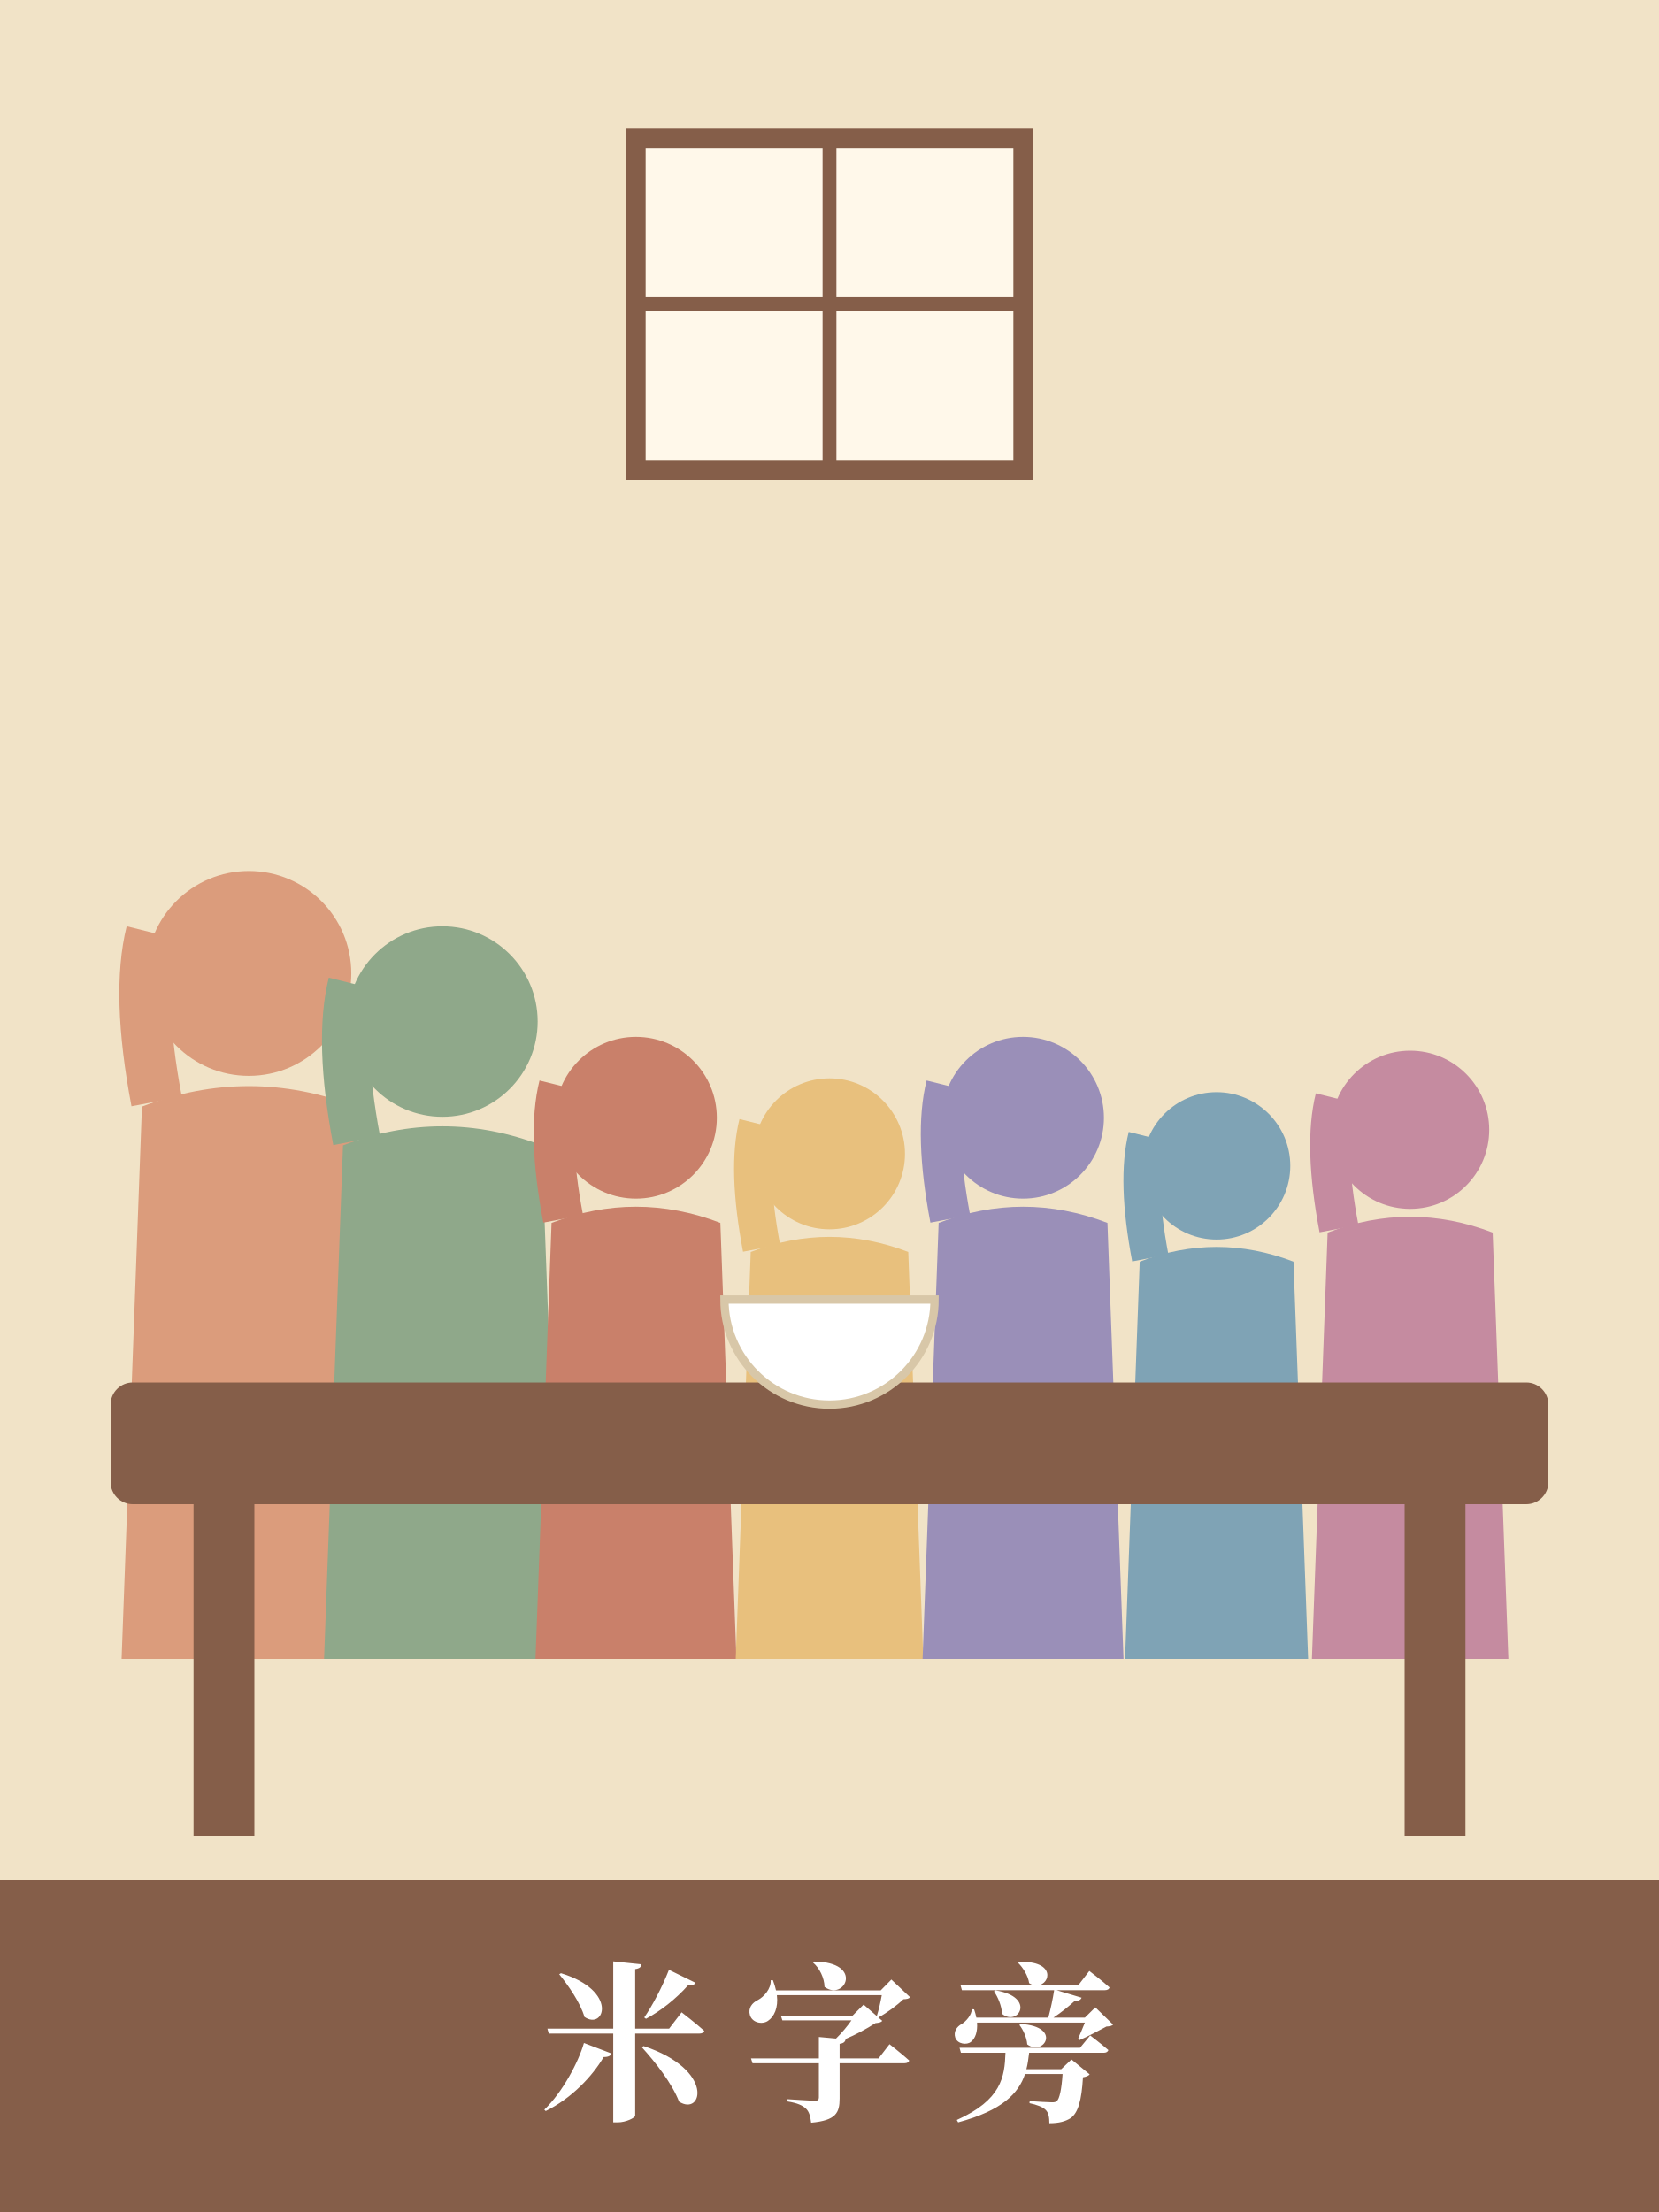
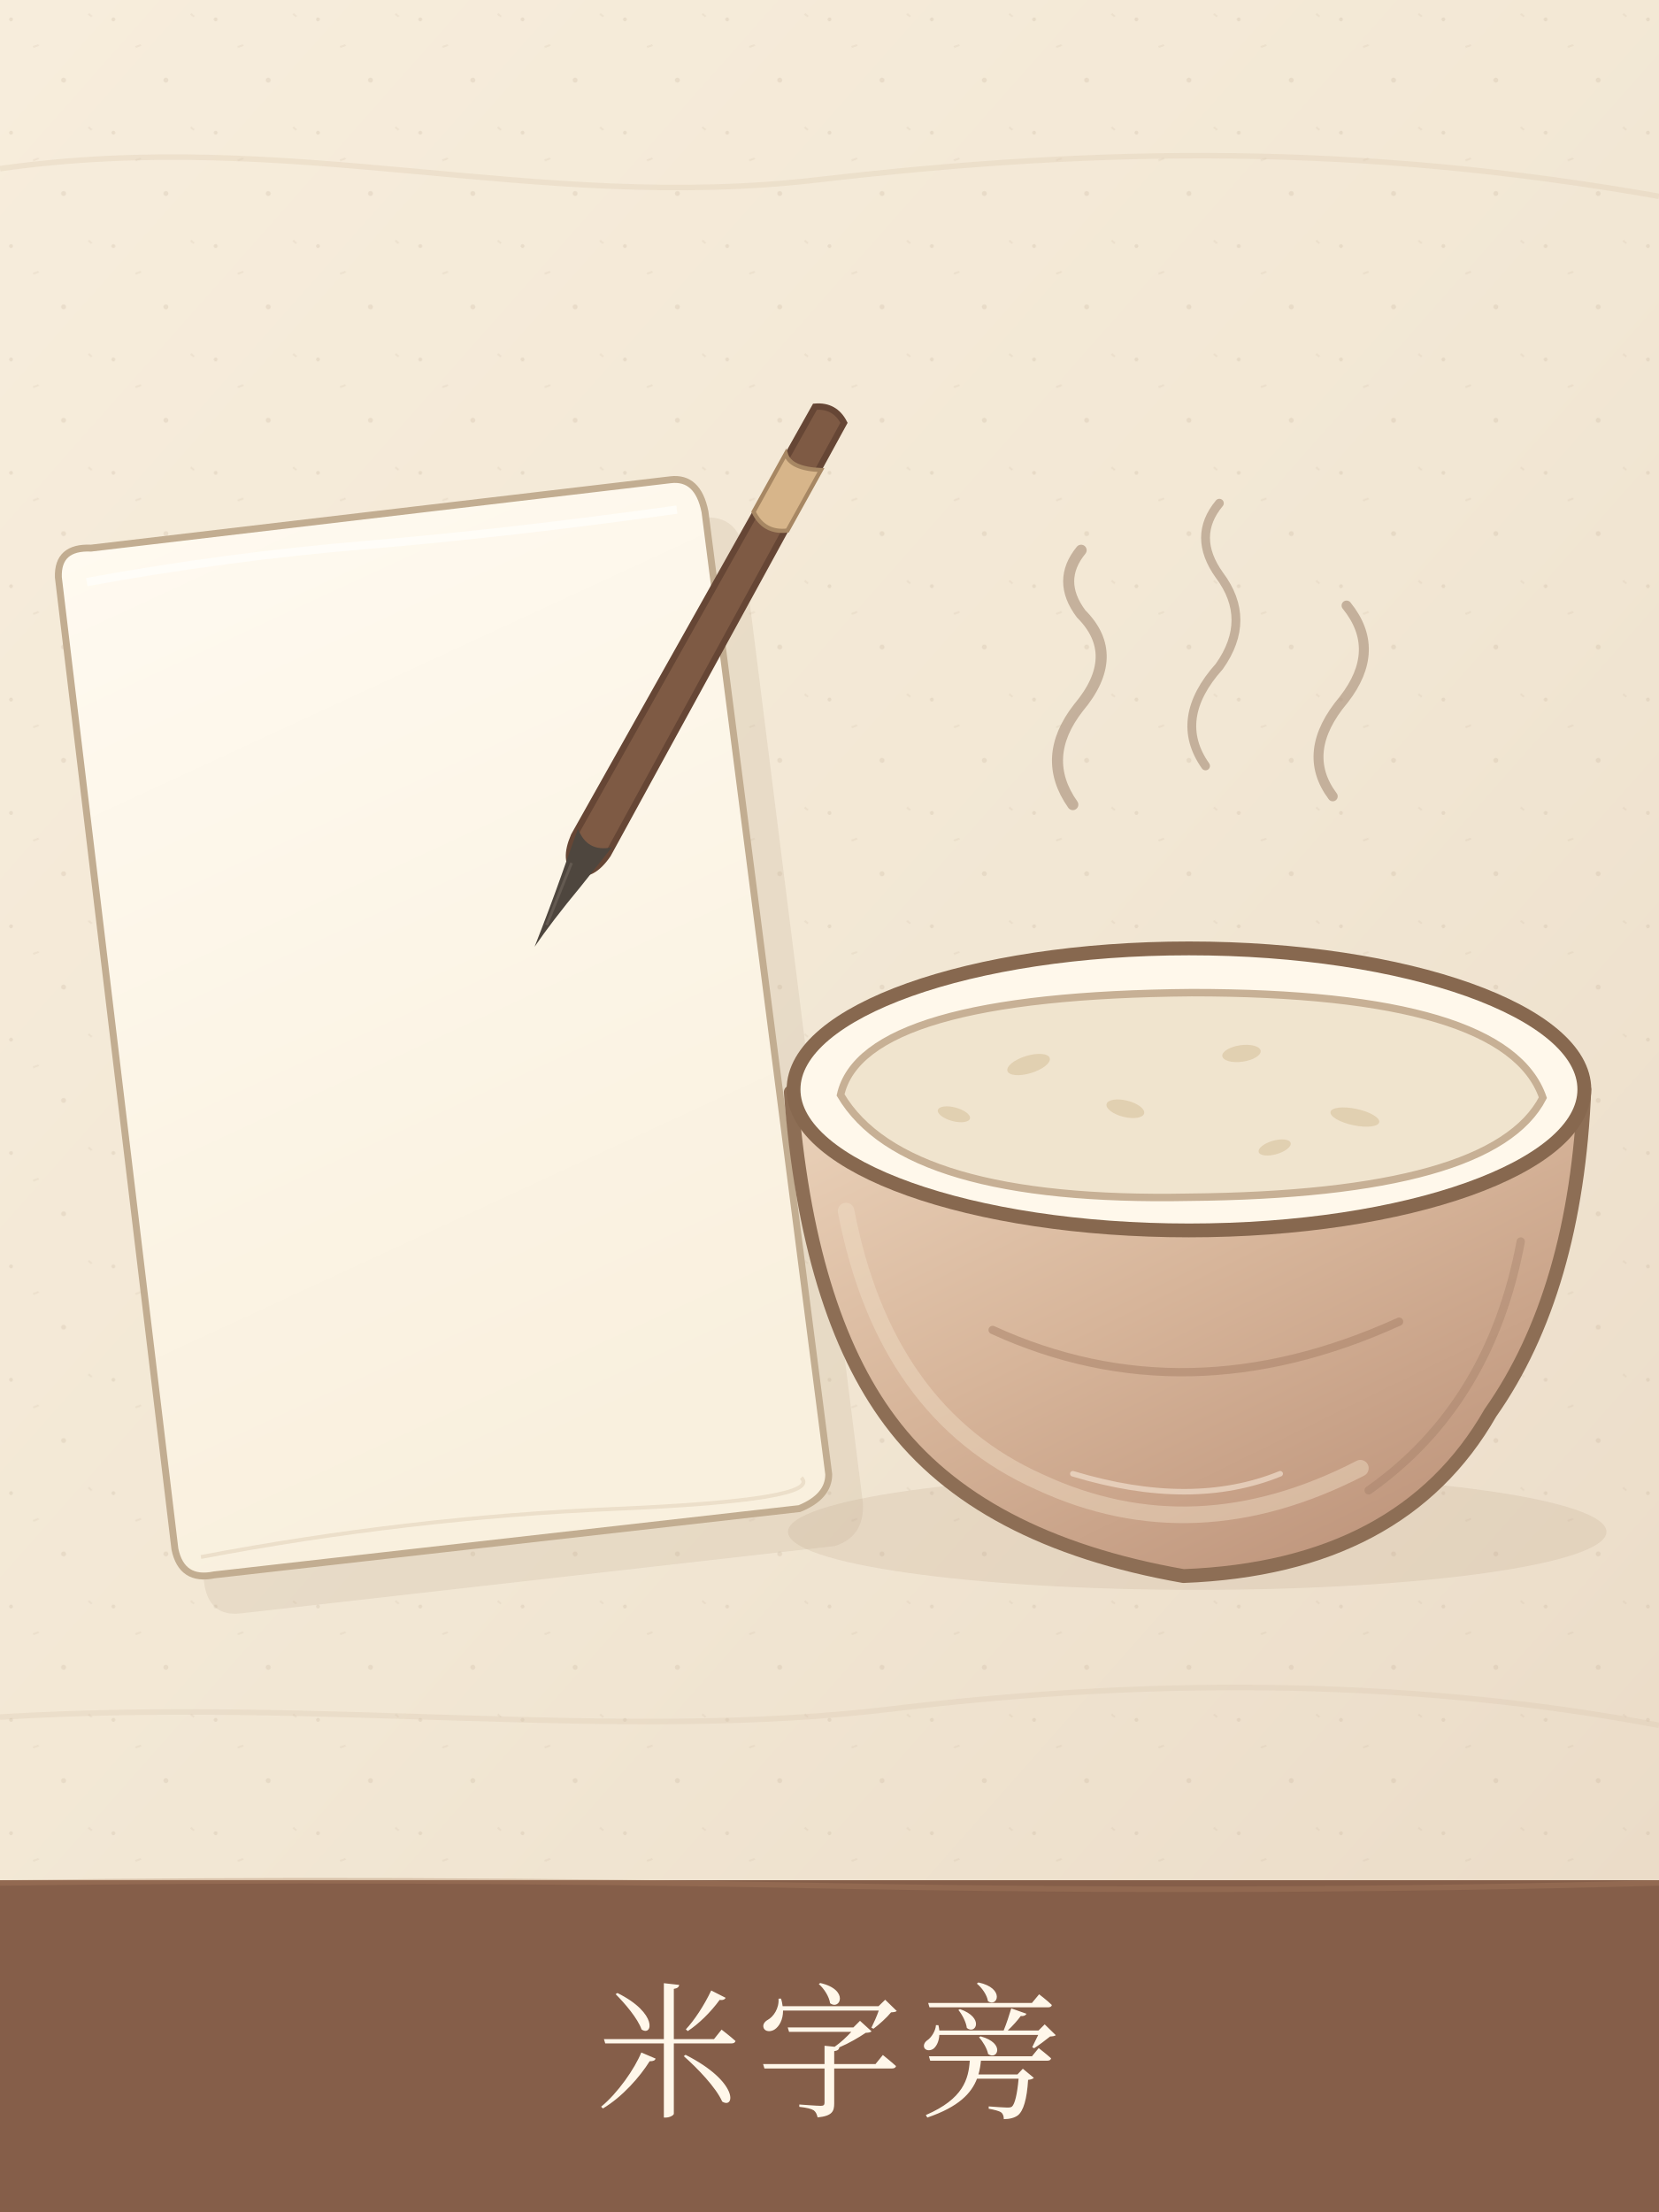
- <svg xmlns="http://www.w3.org/2000/svg" viewBox="0 0 600 800" role="img" aria-label="《米字旁》封面">
-   <rect width="600" height="800" fill="#F1E3C7" />
-   <rect x="230" y="50" width="140" height="120" fill="#FFF8EA" stroke="#855E49" stroke-width="7" />
-   <path d="M300 50V170M230 110H370" stroke="#855E49" stroke-width="5" />
-   <circle cx="90" cy="352.05" r="37.05" fill="#DB9C7C" />
-   <path d="M43.972 600 L51.337 400.215 Q90 385.395 128.663 400.215 L136.028 600 Z" fill="#DB9C7C" />
-   <path d="M56.655 398.363 Q49.245 359.46 54.802 337.23" stroke="#DB9C7C" stroke-width="18.525" fill="none" />
-   <circle cx="160" cy="369.45" r="34.45" fill="#8FA88A" />
-   <path d="M117.203 600 L124.05 414.235 Q160 400.455 195.95 414.235 L202.798 600 Z" fill="#8FA88A" />
-   <path d="M128.995 412.512 Q122.105 376.34 127.273 355.67" stroke="#8FA88A" stroke-width="17.225" fill="none" />
-   <circle cx="230" cy="404.25" r="29.25" fill="#C9806A" />
-   <path d="M193.662 600 L199.476 442.275 Q230 430.575 260.524 442.275 L266.337 600 Z" fill="#C9806A" />
-   <path d="M203.675 440.812 Q197.825 410.1 202.213 392.55" stroke="#C9806A" stroke-width="14.625" fill="none" />
-   <circle cx="300" cy="417.3" r="27.3" fill="#E8C07D" />
-   <path d="M266.085 600 L271.511 452.79 Q300 441.87 328.489 452.79 L333.915 600 Z" fill="#E8C07D" />
-   <path d="M275.43 451.425 Q269.97 422.76 274.065 406.38" stroke="#E8C07D" stroke-width="13.65" fill="none" />
-   <circle cx="370" cy="404.25" r="29.25" fill="#9A8FB8" />
-   <path d="M333.663 600 L339.476 442.275 Q370 430.575 400.524 442.275 L406.337 600 Z" fill="#9A8FB8" />
-   <path d="M343.675 440.812 Q337.825 410.1 342.212 392.55" stroke="#9A8FB8" stroke-width="14.625" fill="none" />
-   <circle cx="440" cy="421.65" r="26.65" fill="#7FA3B5" />
-   <path d="M406.892 600 L412.19 456.295 Q440 445.635 467.81 456.295 L473.108 600 Z" fill="#7FA3B5" />
-   <path d="M416.015 454.962 Q410.685 426.98 414.683 410.99" stroke="#7FA3B5" stroke-width="13.325" fill="none" />
-   <circle cx="510" cy="408.6" r="28.6" fill="#C58BA0" />
-   <path d="M474.47 600 L480.155 445.78 Q510 434.34 539.845 445.78 L545.53 600 Z" fill="#C58BA0" />
-   <path d="M484.26 444.35 Q478.54 414.32 482.83 397.16" stroke="#C58BA0" stroke-width="14.3" fill="none" />
-   <rect x="40" y="500" width="520" height="44" rx="8" fill="#855E49" />
-   <rect x="70" y="544" width="22" height="120" fill="#855E49" />
-   <rect x="508" y="544" width="22" height="120" fill="#855E49" />
-   <path d="M262 470 h76 a38 38 0 0 1 -76 0z" fill="#FFFFFF" stroke="#D8C7A8" stroke-width="3" />
-   <rect y="680" width="600" height="120" fill="#855E49" />
-   <text x="300" y="762" text-anchor="middle" font-family="'Noto Serif TC','Noto Serif CJK TC','Songti TC','PMingLiU',serif" font-size="62" font-weight="700" letter-spacing="12" fill="#FFFFFF">米字旁</text>
+ <svg xmlns="http://www.w3.org/2000/svg" width="600" height="800" viewBox="0 0 600 800" role="img" aria-label="《米字旁》首頁封面候選：左側空白字紙、右側熱粥與毛筆">
+   <defs>
+     <pattern id="paperDots" width="37" height="41" patternUnits="userSpaceOnUse">
+       <circle cx="4" cy="7" r="0.7" fill="#b7a48c" opacity="0.20" />
+       <circle cx="23" cy="29" r="0.9" fill="#a99278" opacity="0.16" />
+       <path d="M12 17l2 -0.7 M32 5l1.2 1" stroke="#b9a48a" stroke-width="0.7" opacity="0.13" />
+     </pattern>
+     <linearGradient id="background" x1="0" y1="0" x2="1" y2="1">
+       <stop offset="0" stop-color="#f7eddc" />
+       <stop offset="0.56" stop-color="#f2e7d4" />
+       <stop offset="1" stop-color="#ebdcc8" />
+     </linearGradient>
+     <linearGradient id="bowl" x1="0" y1="0" x2="0.8" y2="1">
+       <stop offset="0" stop-color="#ebd3bb" />
+       <stop offset="0.48" stop-color="#d7b59a" />
+       <stop offset="1" stop-color="#bc9279" />
+     </linearGradient>
+     <linearGradient id="paper" x1="0" y1="0" x2="0.2" y2="1">
+       <stop offset="0" stop-color="#fffaf0" />
+       <stop offset="1" stop-color="#f9f0de" />
+     </linearGradient>
+   </defs>
+   <rect width="600" height="680" fill="url(#background)" />
+   <rect width="600" height="680" fill="url(#paperDots)" />
+   <path d="M0 61C106 46 193 77 296 65S492 52 600 71" fill="none" stroke="#dcc9af" stroke-width="2" opacity=".31" />
+   <path d="M0 621C117 614 224 630 323 618S516 608 600 624" fill="none" stroke="#d4bfa7" stroke-width="2" opacity=".25" />
+   <g transform="rotate(-7 168 363)">
+     <path d="M42 193Q43 184 54 185L265 187Q277 187 279 198L280 548Q279 560 268 562L52 560Q40 560 40 547Z" fill="#b6a087" opacity=".18" transform="translate(9 12)" />
+     <path d="M41 192Q42 181 54 183L265 184Q275 184 276 197L278 548Q277 556 266 559L53 557Q41 558 40 546Z" fill="url(#paper)" stroke="#c2ad91" stroke-width="2.5" />
+     <path d="M51 195Q102 192 153 194T266 195" fill="none" stroke="#fffefa" stroke-width="3" opacity=".8" />
+     <path d="M49 550Q125 545 200 551T268 548" fill="none" stroke="#d7c3a7" stroke-width="1.4" opacity=".38" />
+   </g>
+   <g transform="translate(300 150) rotate(29 0 0)">
+     <path d="M-6 0Q0 -4 6 0L7 178Q6 188 0 189Q-6 188 -7 178Z" fill="#7e5a44" stroke="#664635" stroke-width="2.3" />
+     <path d="M-7 20Q-3 24 7 19L7 44Q0 49 -7 44Z" fill="#d7b58a" stroke="#a78763" stroke-width="1.5" />
+     <path d="M-7 175Q0 181 7 175L4 193Q1 209 0 220Q-2 205 -4 193Z" fill="#4e463e" />
+     <path d="M-3 187L0 211" fill="none" stroke="#756960" stroke-width="1" opacity=".55" />
+   </g>
+   <g fill="none" stroke="#ab927b" stroke-linecap="round" opacity=".64">
+     <path d="M388 291Q376 274 390 256Q406 237 391 222Q382 210 391 199" stroke-width="4" />
+     <path d="M436 277Q424 260 441 241Q453 224 441 208Q431 194 441 182" stroke-width="3.2" />
+     <path d="M482 288Q470 272 486 253Q500 235 487 219" stroke-width="3.6" />
+   </g>
+   <ellipse cx="433" cy="554" rx="148" ry="21" fill="#b59a7f" opacity=".18" />
+   <path d="M286 395Q292 474 322 514Q354 557 428 570Q507 567 539 511Q570 467 573 394Q531 409 433 410Q335 412 286 395Z" fill="url(#bowl)" stroke="#8d6e55" stroke-width="5" stroke-linejoin="round" />
+   <path d="M306 438Q320 511 376 536Q432 562 492 531" fill="none" stroke="#f0ddc6" stroke-width="6" stroke-linecap="round" opacity=".45" />
+   <path d="M550 449Q539 508 495 539" fill="none" stroke="#96745d" stroke-width="3" opacity=".32" stroke-linecap="round" />
+   <ellipse cx="430" cy="394" rx="143" ry="51" fill="#fff8eb" stroke="#87684f" stroke-width="5" />
+   <path d="M304 396Q312 360 431 359Q545 359 558 397Q540 432 430 433Q327 435 304 396Z" fill="#f0e4ce" stroke="#c7b095" stroke-width="2.7" />
+   <g fill="#d9c39f" opacity=".62">
+     <ellipse cx="372" cy="385" rx="8" ry="3.2" transform="rotate(-17 372 385)" />
+     <ellipse cx="407" cy="401" rx="7" ry="3" transform="rotate(14 407 401)" />
+     <ellipse cx="449" cy="381" rx="7" ry="3" transform="rotate(-8 449 381)" />
+     <ellipse cx="490" cy="404" rx="9" ry="3" transform="rotate(12 490 404)" />
+     <ellipse cx="461" cy="415" rx="6" ry="2.5" transform="rotate(-16 461 415)" />
+     <ellipse cx="345" cy="403" rx="6" ry="2.5" transform="rotate(15 345 403)" />
+   </g>
+   <path d="M359 481Q429 513 506 478" fill="none" stroke="#a78168" stroke-width="3" opacity=".52" stroke-linecap="round" />
+   <path d="M388 533Q431 546 463 533" fill="none" stroke="#f6e7d7" stroke-width="2" opacity=".6" stroke-linecap="round" />
+   <rect y="680" width="600" height="120" fill="#855e49" />
+   <path d="M0 681Q144 679 298 682T600 681" fill="none" stroke="#a87d5e" stroke-width="2" opacity=".35" />
+   <text x="300" y="744" font-family="Noto Serif CJK TC, Noto Serif TC, Songti TC, PMingLiU, serif" font-size="53" font-weight="500" fill="#fff7ea" text-anchor="middle" dominant-baseline="middle" letter-spacing="5">米字旁</text>
</svg>
